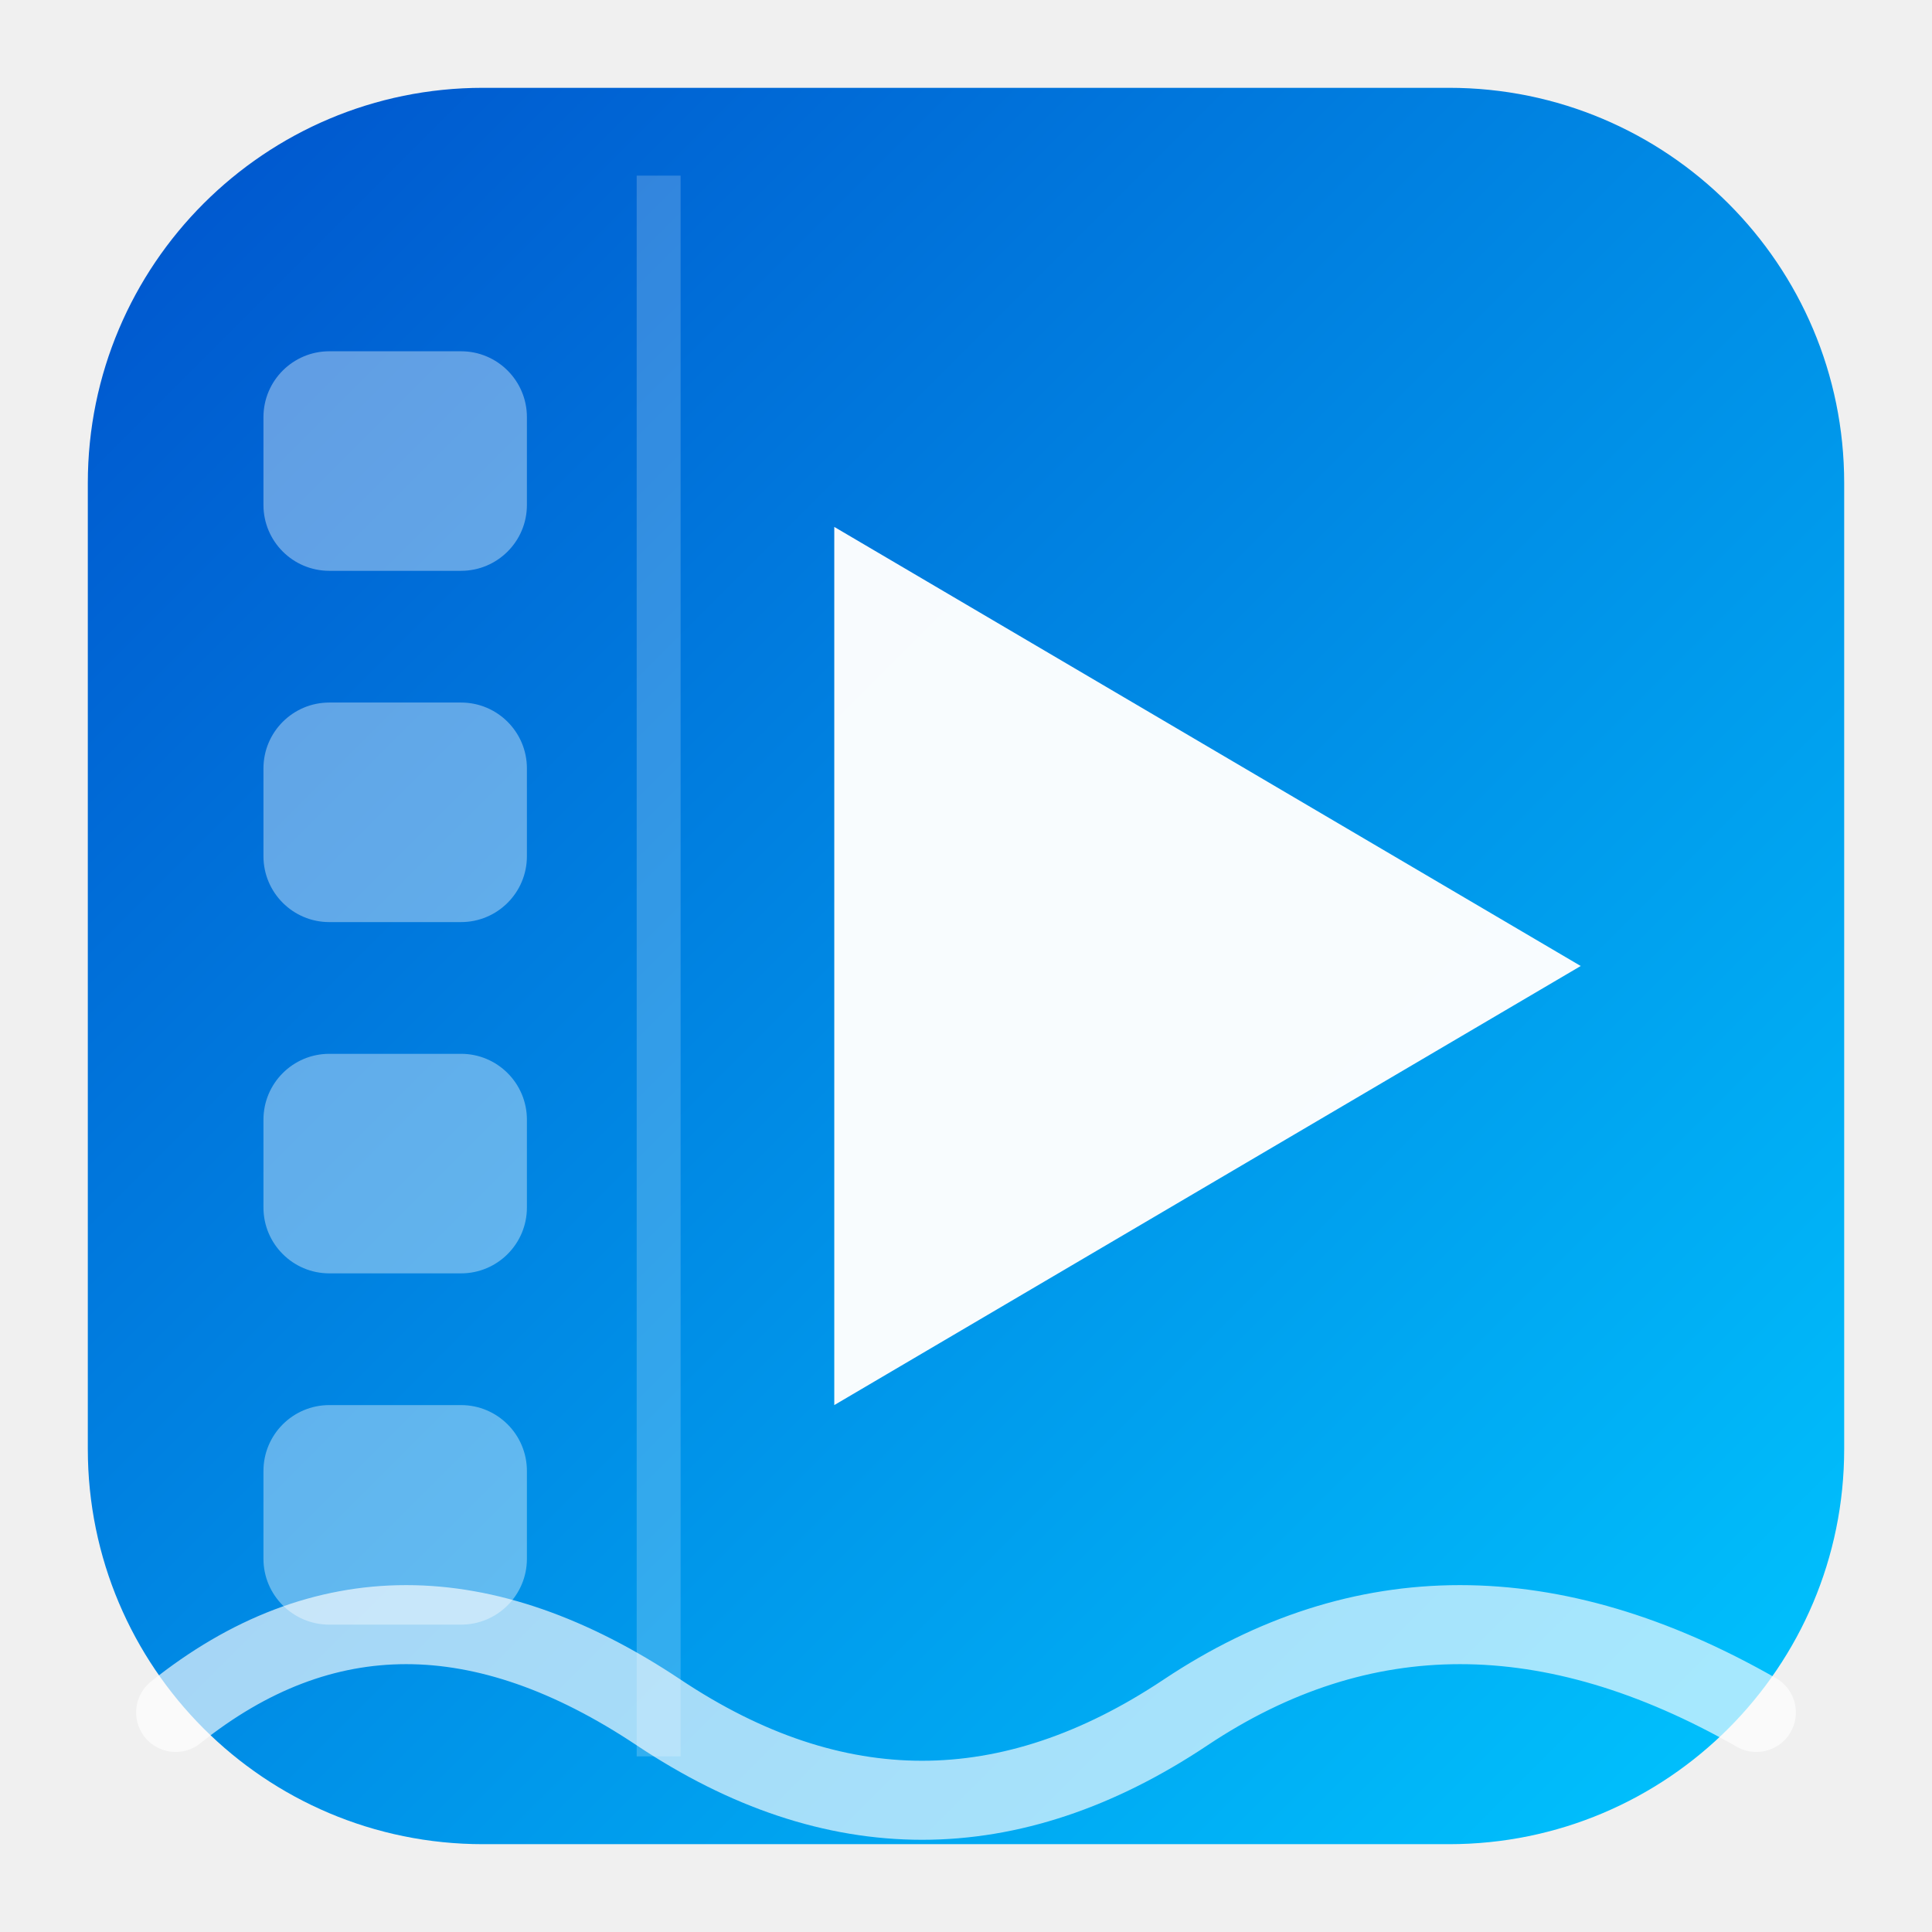
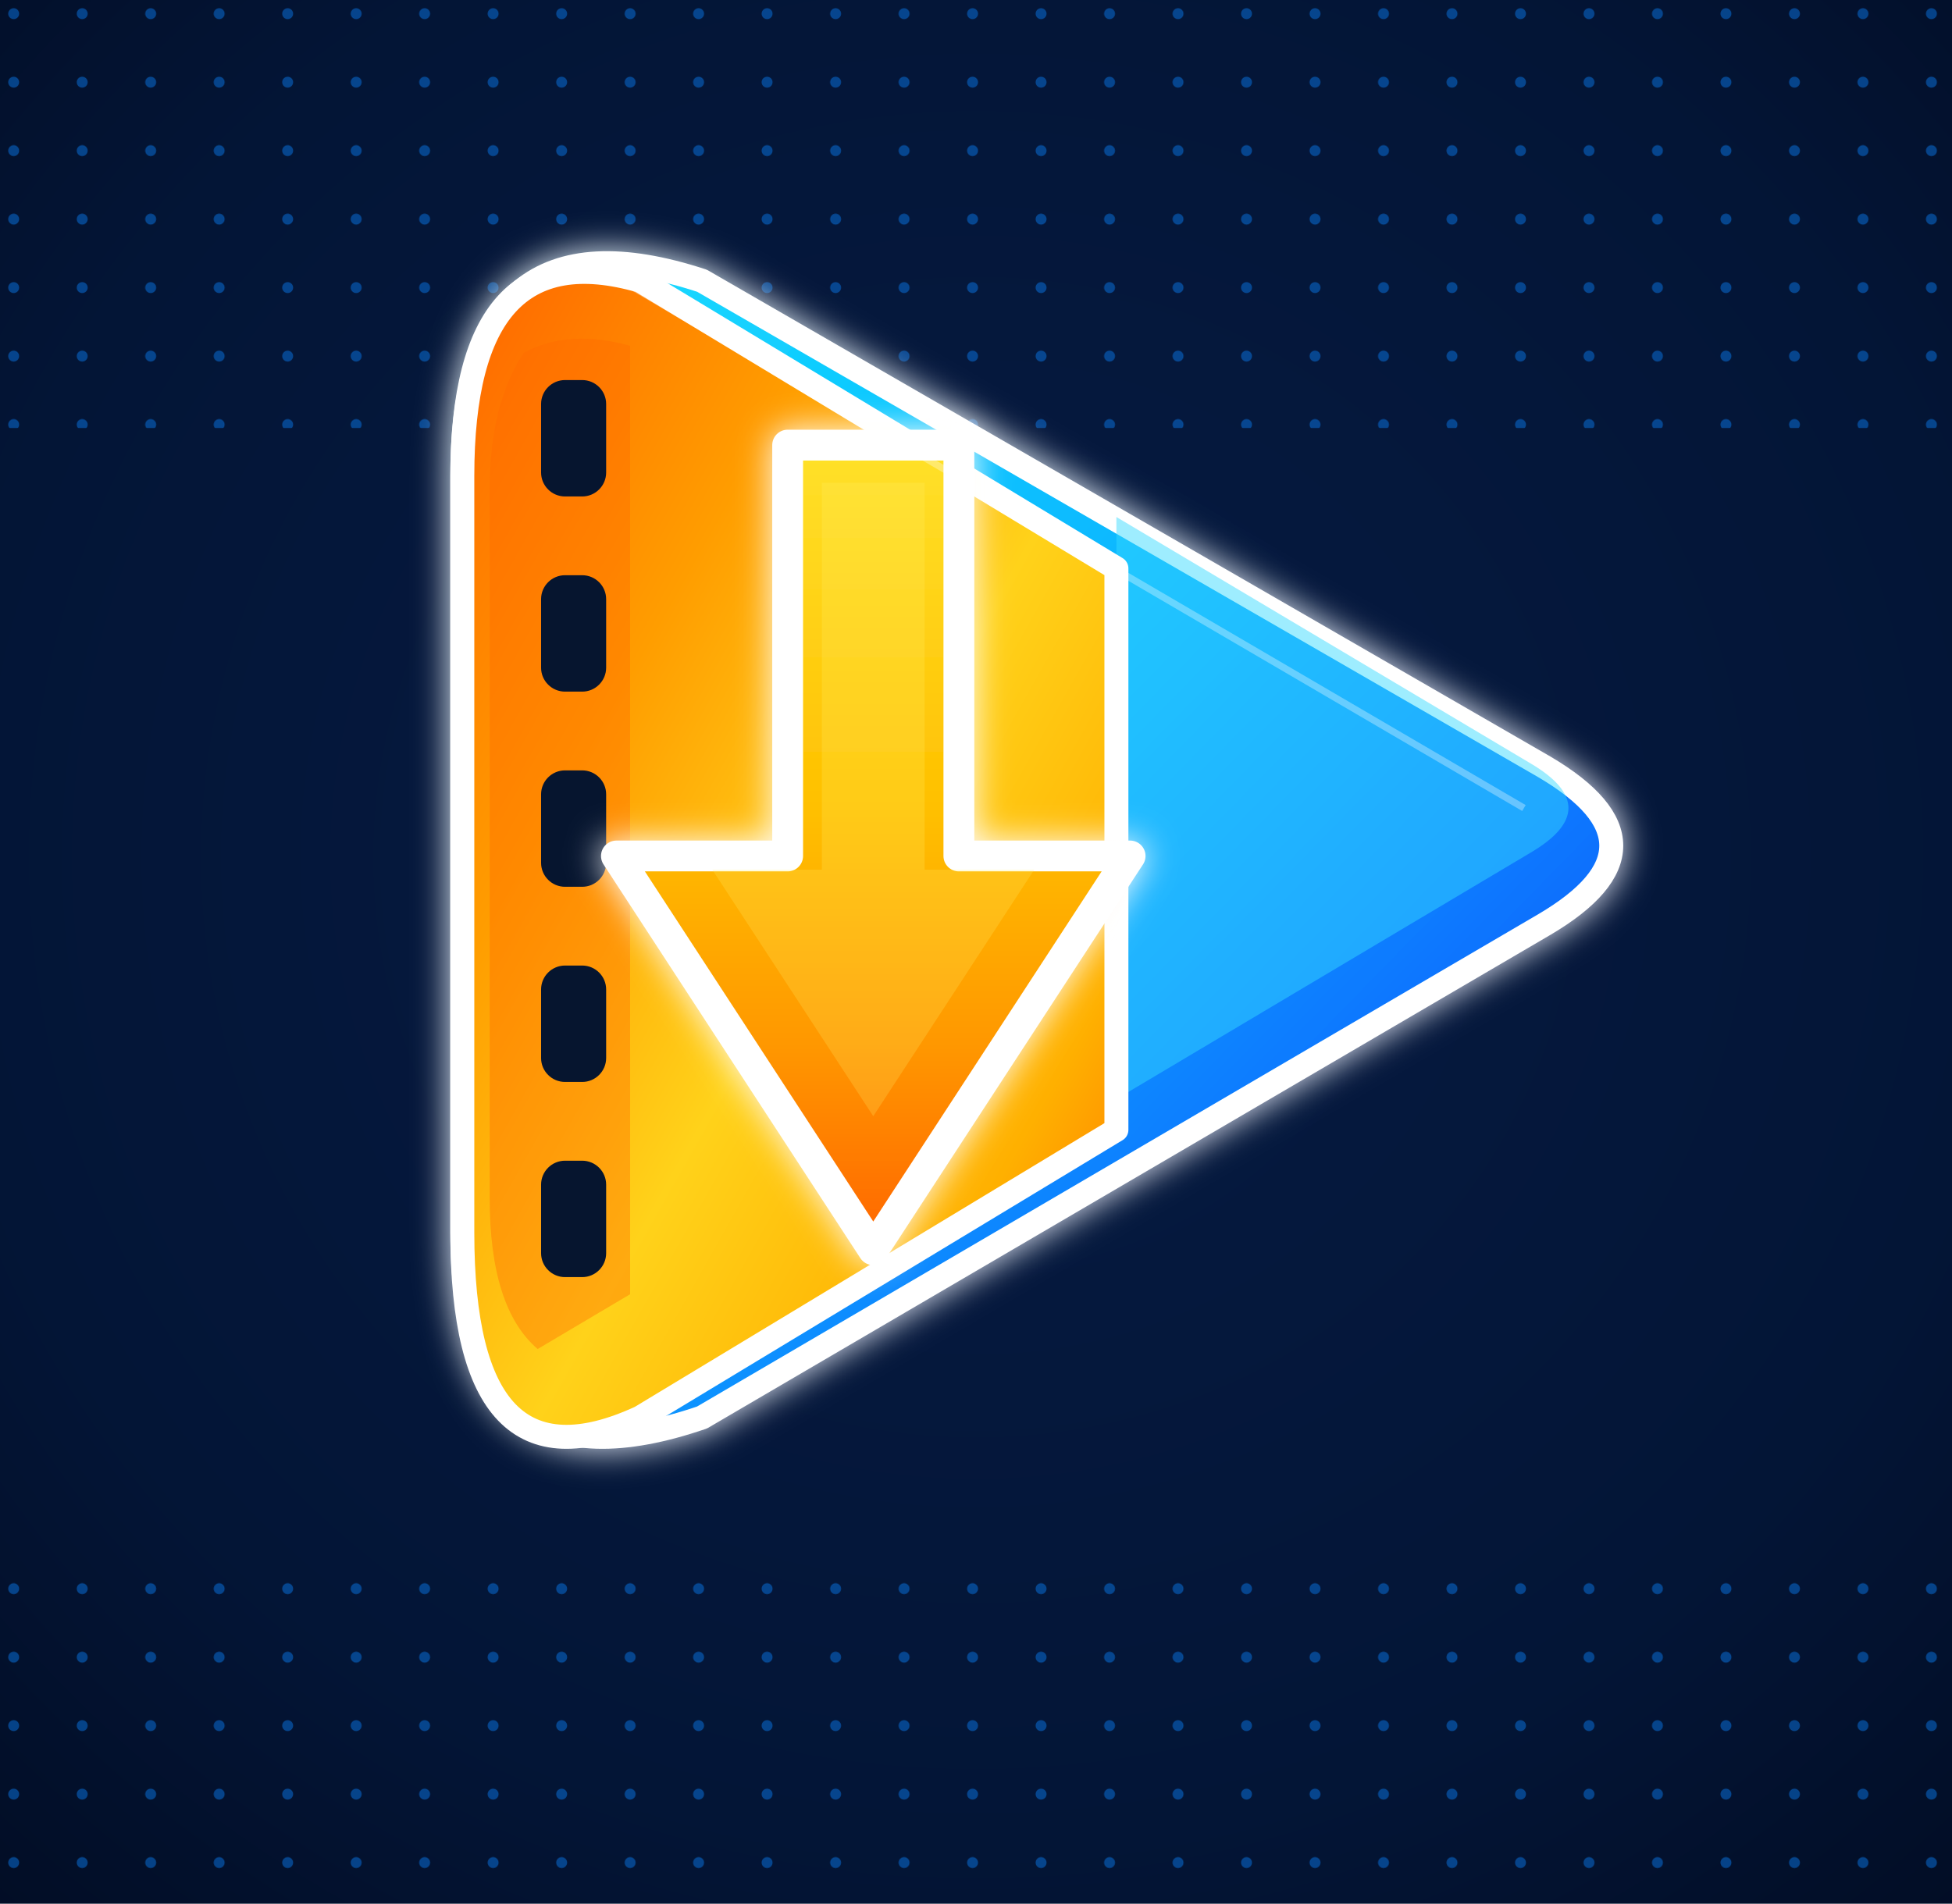
- <svg xmlns="http://www.w3.org/2000/svg" viewBox="0 0 44 44" role="img" aria-label="FilmyWave icon">
+ <svg xmlns="http://www.w3.org/2000/svg" viewBox="0 0 570 556" width="100%" height="100%" role="img" aria-label="MovieBox icon">
  <defs>
-     <linearGradient id="fw-fav-bg" x1="0%" y1="0%" x2="100%" y2="100%">
-       <stop offset="0%" stop-color="#0052CC" />
-       <stop offset="100%" stop-color="#00C6FF" />
+     <radialGradient id="bg" cx="50%" cy="45%" r="75%">
+       <stop offset="0%" stop-color="#071B43" />
+       <stop offset="70%" stop-color="#031536" />
+       <stop offset="100%" stop-color="#020D25" />
+     </radialGradient>
+     <linearGradient id="film" x1="0%" y1="0%" x2="100%" y2="100%">
+       <stop offset="0%" stop-color="#FF6500" />
+       <stop offset="30%" stop-color="#FF9D00" />
+       <stop offset="55%" stop-color="#FFD21A" />
+       <stop offset="80%" stop-color="#FFB000" />
+       <stop offset="100%" stop-color="#FF6900" />
    </linearGradient>
+     <linearGradient id="blue" x1="0%" y1="0%" x2="100%" y2="100%">
+       <stop offset="0%" stop-color="#19DFFF" />
+       <stop offset="40%" stop-color="#08B9FF" />
+       <stop offset="72%" stop-color="#0877FF" />
+       <stop offset="100%" stop-color="#173BEA" />
+     </linearGradient>
+     <linearGradient id="arrow" x1="50%" y1="0%" x2="50%" y2="100%">
+       <stop offset="0%" stop-color="#FFE12A" />
+       <stop offset="45%" stop-color="#FFC000" />
+       <stop offset="75%" stop-color="#FF9700" />
+       <stop offset="100%" stop-color="#FF6500" />
+     </linearGradient>
+     <pattern id="dots" width="20" height="20" patternUnits="userSpaceOnUse">
+       <circle cx="4" cy="4" r="1.6" fill="#0877E8" opacity="0.65" />
+     </pattern>
+     <filter id="glow" x="-50%" y="-50%" width="200%" height="200%">
+       <feGaussianBlur stdDeviation="5" result="blur" />
+       <feMerge>
+         <feMergeNode in="blur" />
+         <feMergeNode in="SourceGraphic" />
+       </feMerge>
+     </filter>
  </defs>
-   <rect x="2" y="2" width="40" height="40" rx="9" ry="9" fill="url(#fw-fav-bg)" />
-   <rect x="6" y="8" width="6" height="5" rx="1.5" fill="rgba(255,255,255,0.38)" />
-   <rect x="6" y="16" width="6" height="5" rx="1.5" fill="rgba(255,255,255,0.38)" />
-   <rect x="6" y="24" width="6" height="5" rx="1.5" fill="rgba(255,255,255,0.38)" />
-   <rect x="6" y="32" width="6" height="5" rx="1.5" fill="rgba(255,255,255,0.38)" />
-   <line x1="15" y1="4" x2="15" y2="40" stroke="rgba(255,255,255,0.2)" stroke-width="1" />
-   <polygon points="19,12 19,32 36,22" fill="white" opacity="0.97" />
-   <path d="M4 39 Q9 35 15 39 Q21 43 27 39 Q33 35 40 39" fill="none" stroke="rgba(255,255,255,0.65)" stroke-width="1.8" stroke-linecap="round" />
+   <rect width="570" height="556" fill="url(#bg)" />
+   <rect x="0" y="0" width="570" height="125" fill="url(#dots)" opacity="0.75" />
+   <rect x="0" y="455" width="570" height="101" fill="url(#dots)" opacity="0.75" />
+   <path d="M 205 82        L 451 224        Q 490 247 451 270        L 205 414        Q 135 438 135 360        L 135 139        Q 135 59 205 82 Z" fill="url(#blue)" stroke="#FFFFFF" stroke-width="7" stroke-linejoin="round" filter="url(#glow)" />
+   <path d="M 326 151        L 447 223        Q 469 236 447 249        L 326 321 Z" fill="#35D9FF" opacity="0.48" />
+   <path d="M 187 82        Q 135 67 135 139        L 135 360        Q 135 438 187 414        L 326 330        L 326 166 Z" fill="url(#film)" stroke="#FFFFFF" stroke-width="7" stroke-linejoin="round" />
+   <path d="M 153 103        Q 143 118 143 143        L 143 350        Q 143 382 157 394        L 184 378        L 184 101        Q 166 96 153 103 Z" fill="#FF6800" opacity="0.38" />
+   <rect x="158" y="111" width="19" height="34" rx="7" fill="#06152F" />
+   <rect x="158" y="168" width="19" height="34" rx="7" fill="#06152F" />
+   <rect x="158" y="225" width="19" height="34" rx="7" fill="#06152F" />
+   <rect x="158" y="282" width="19" height="34" rx="7" fill="#06152F" />
+   <rect x="158" y="339" width="19" height="34" rx="7" fill="#06152F" />
+   <path d="M 230 130        L 280 130        L 280 250        L 330 250        L 255 365        L 180 250        L 230 250        Z" fill="url(#arrow)" stroke="#FFFFFF" stroke-width="9" stroke-linejoin="round" stroke-linecap="round" filter="url(#glow)" />
+   <path d="M 240 141        L 270 141        L 270 254        L 302 254        L 255 326        L 208 254        L 240 254        Z" fill="#FFF36A" opacity="0.22" />
+   <path d="M 185 84 L 445 236" fill="none" stroke="#FFFFFF" stroke-width="2" opacity="0.32" />
</svg>
